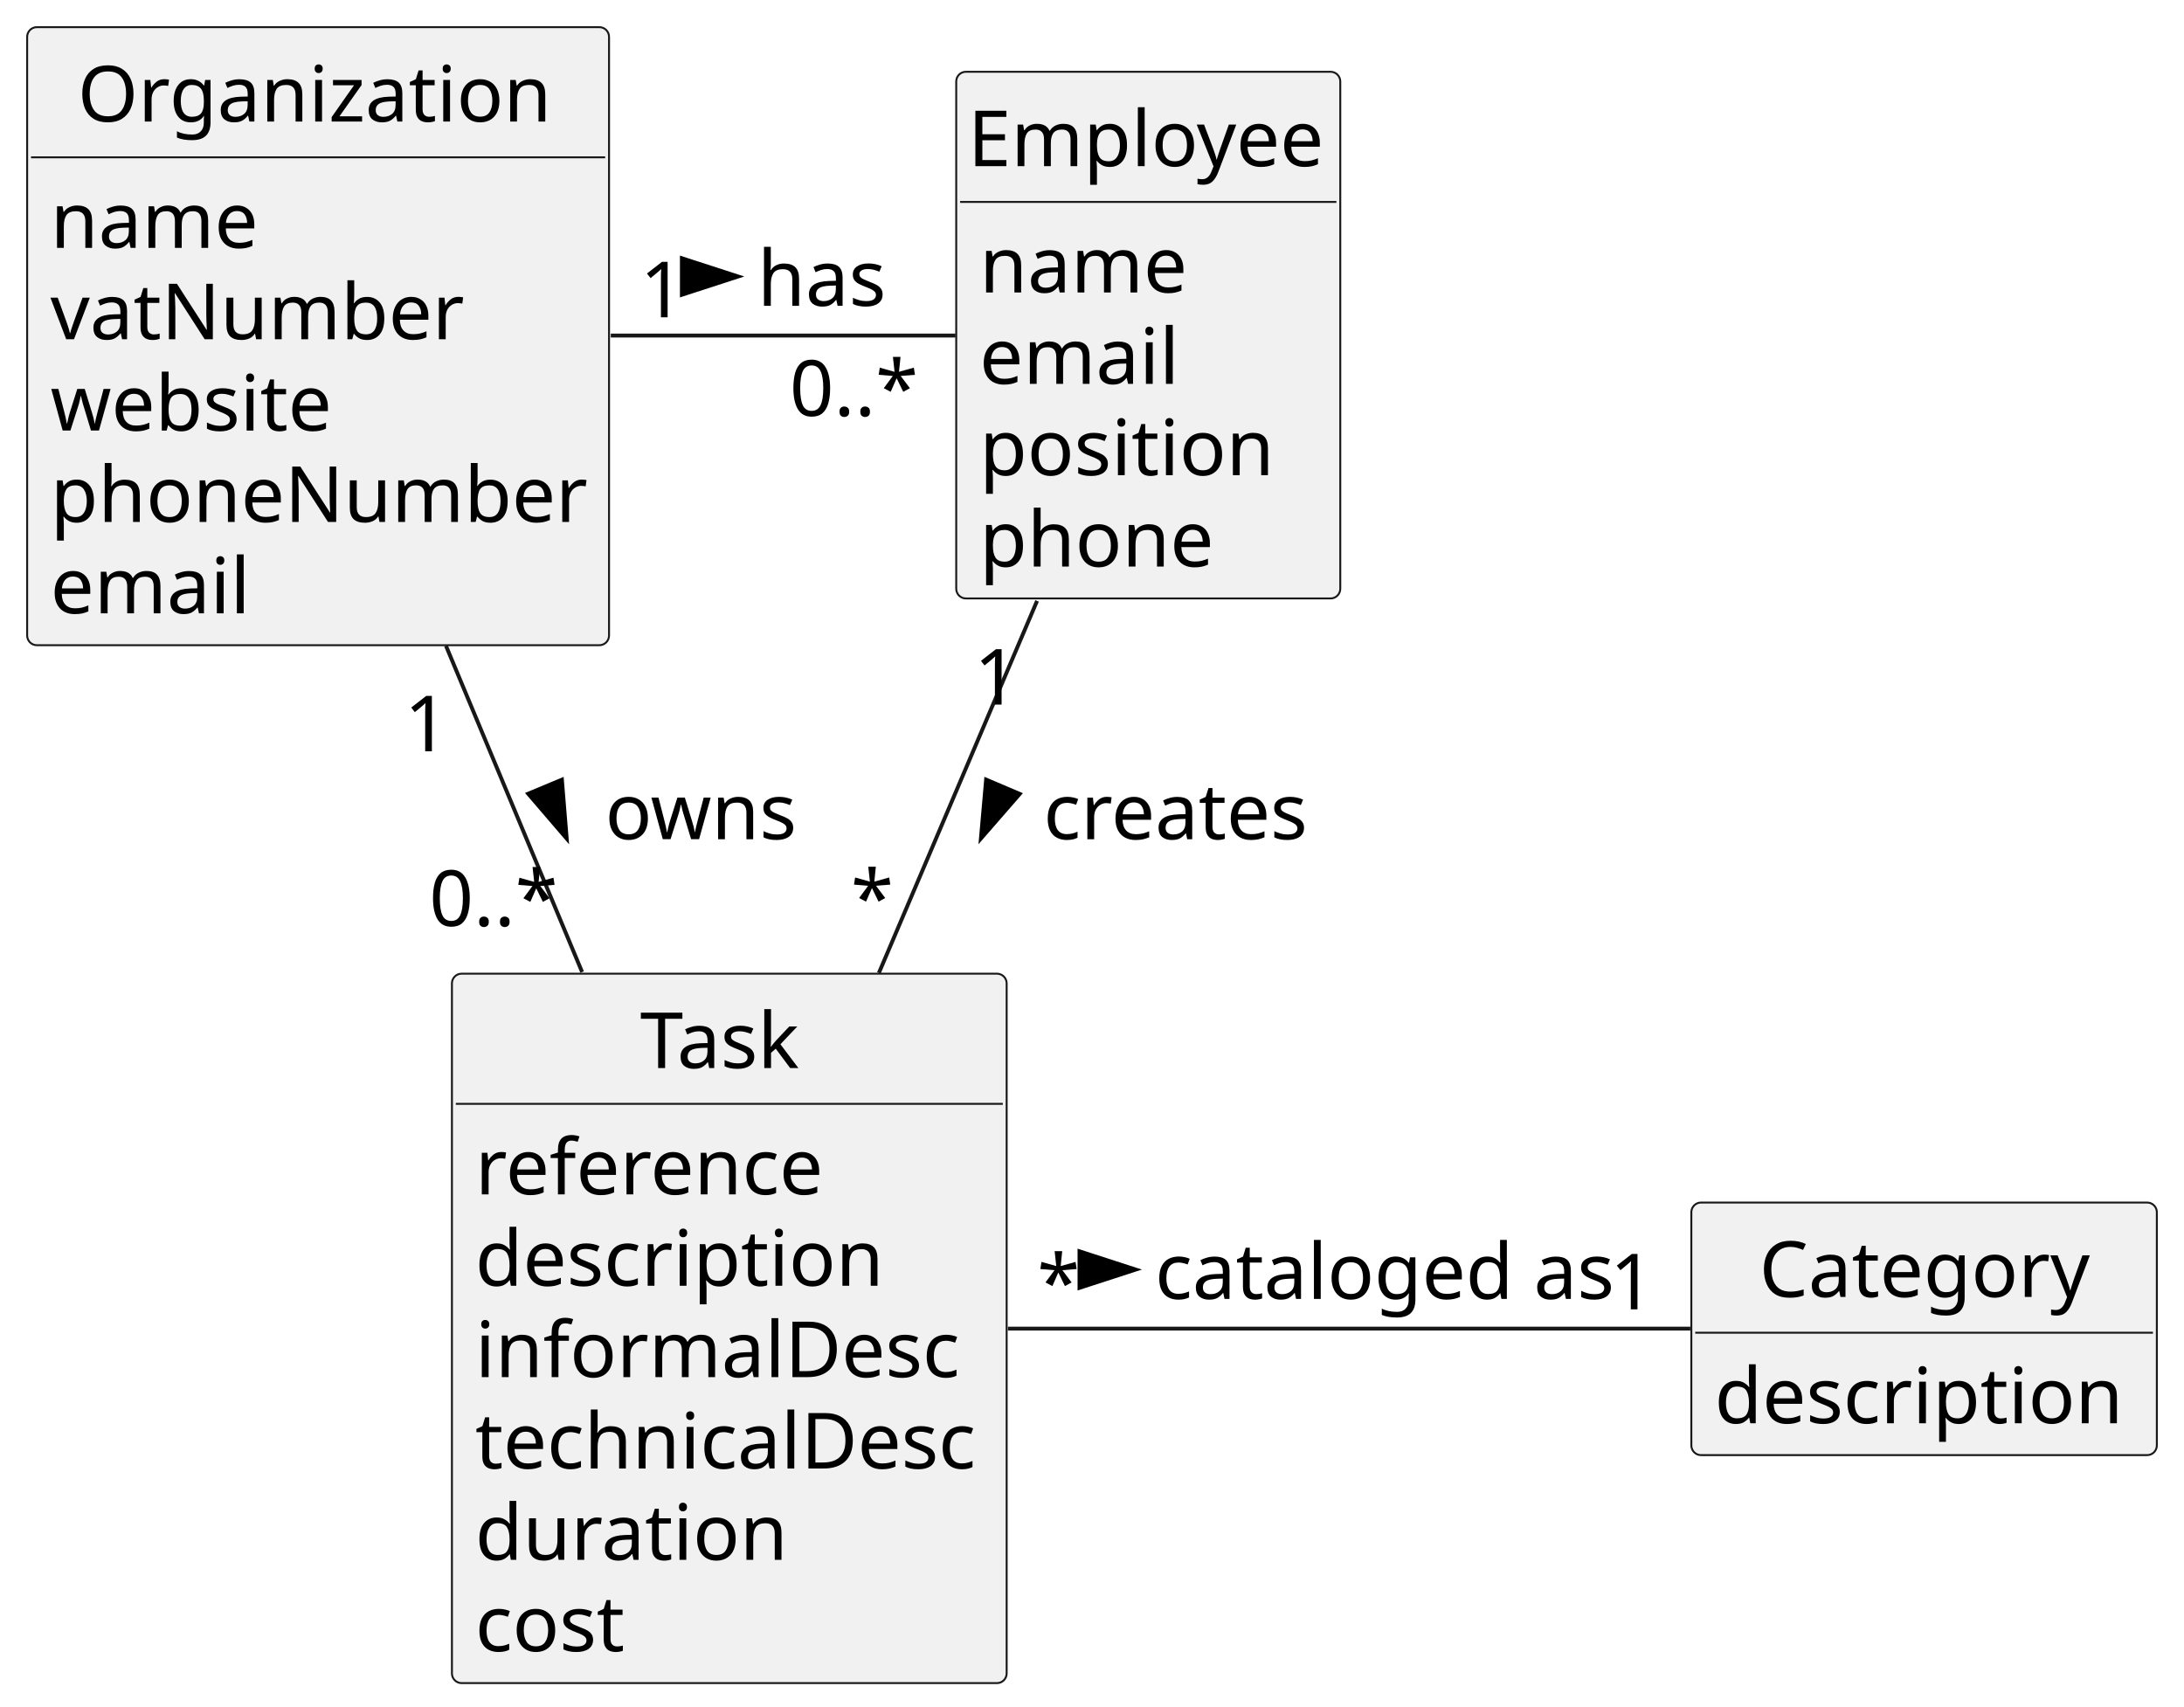
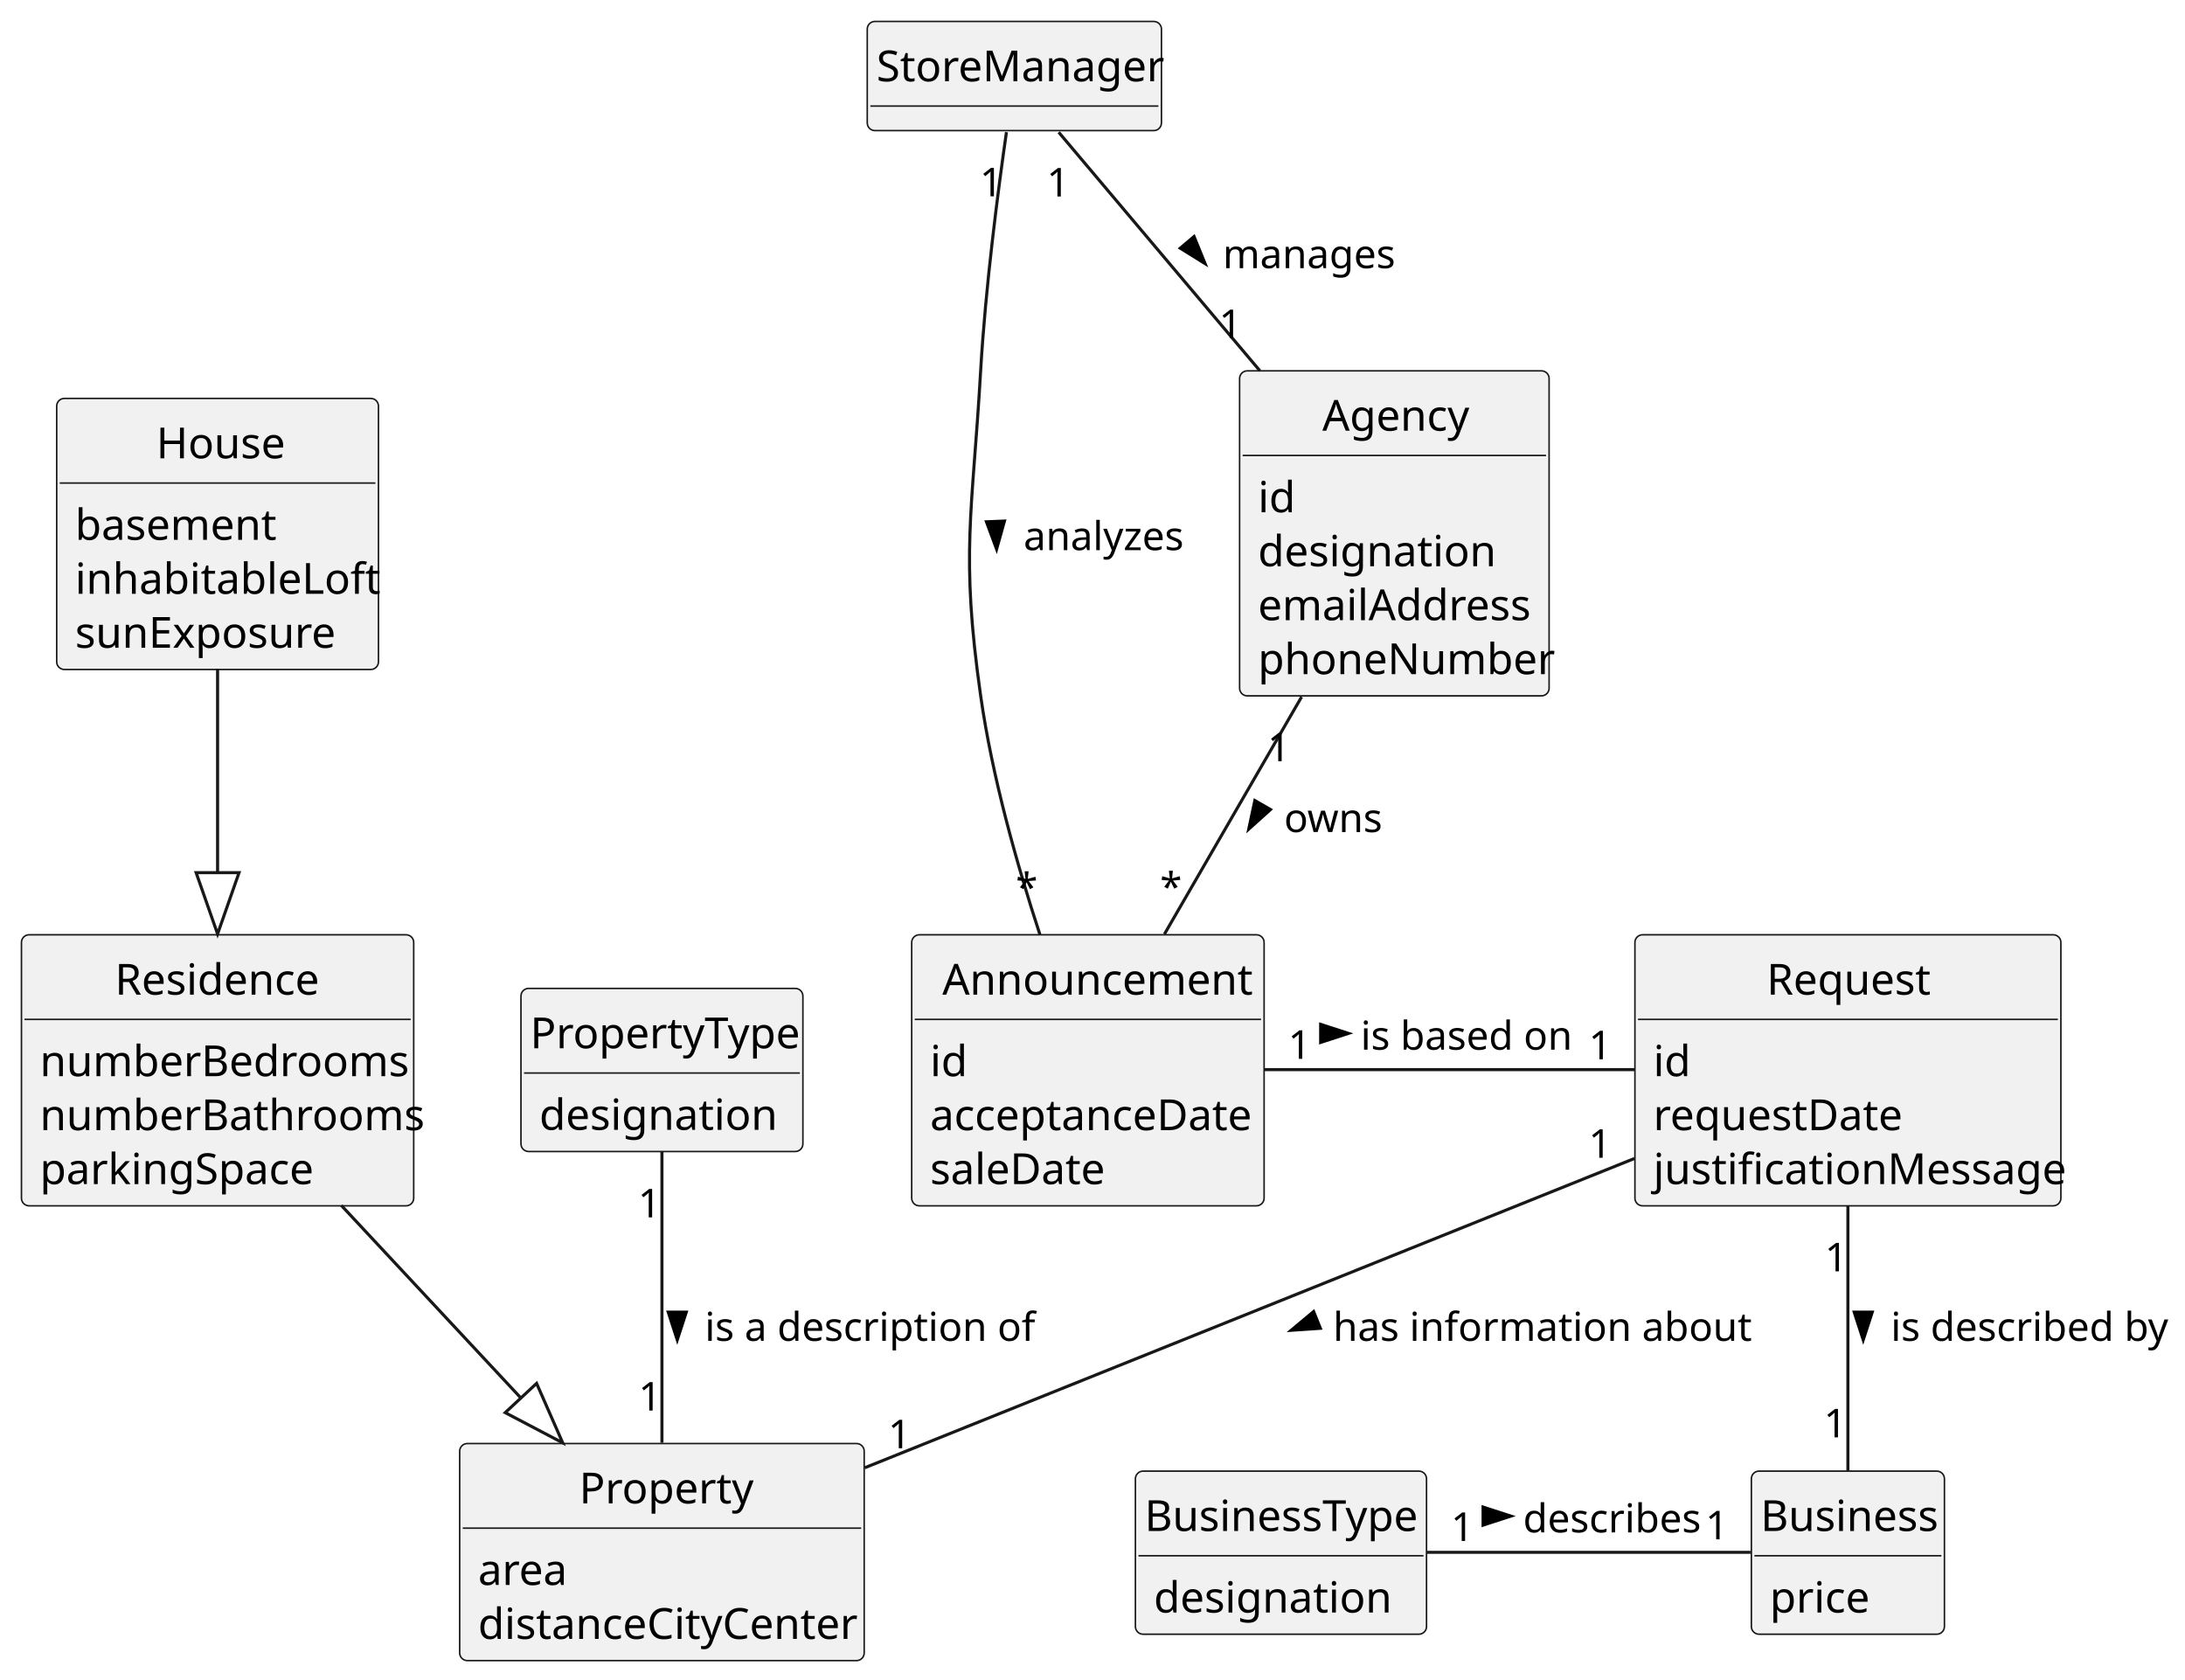
- <svg xmlns="http://www.w3.org/2000/svg" contentStyleType="text/css" height="440px" preserveAspectRatio="none" style="width:563px;height:440px;background:#FFFFFF;" version="1.1" viewBox="0 0 563 440" width="563px" zoomAndPan="magnify">
+ <svg xmlns="http://www.w3.org/2000/svg" contentStyleType="text/css" height="548px" preserveAspectRatio="none" style="width:713px;height:548px;background:#FFFFFF;" version="1.1" viewBox="0 0 713 548" width="713px" zoomAndPan="magnify">
  <defs />
  <g>
-     <g id="elem_Organization">
-       <rect codeLine="18" fill="#F1F1F1" height="159.328" id="Organization" rx="2.5" ry="2.5" style="stroke:#181818;stroke-width:0.5;" width="150" x="7" y="7" />
-       <text fill="#000000" font-family="sans-serif" font-size="20" lengthAdjust="spacing" textLength="124" x="20" y="31.336">Organization</text>
-       <line style="stroke:#181818;stroke-width:0.5;" x1="8" x2="156" y1="40.555" y2="40.555" />
-       <text fill="#000000" font-family="sans-serif" font-size="20" lengthAdjust="spacing" textLength="53" x="13" y="63.891">name</text>
-       <text fill="#000000" font-family="sans-serif" font-size="20" lengthAdjust="spacing" textLength="106" x="13" y="87.445">vatNumber</text>
-       <text fill="#000000" font-family="sans-serif" font-size="20" lengthAdjust="spacing" textLength="73" x="13" y="111">website</text>
-       <text fill="#000000" font-family="sans-serif" font-size="20" lengthAdjust="spacing" textLength="138" x="13" y="134.555">phoneNumber</text>
-       <text fill="#000000" font-family="sans-serif" font-size="20" lengthAdjust="spacing" textLength="53" x="13" y="158.109">email</text>
+     <g id="elem_Announcement">
+       <rect codeLine="12" fill="#F1F1F1" height="88.438" id="Announcement" rx="2.5" ry="2.5" style="stroke:#181818;stroke-width:0.5;" width="115" x="297.5" y="305" />
+       <text fill="#000000" font-family="sans-serif" font-size="14" lengthAdjust="spacing" textLength="95" x="307.5" y="324.533">Announcement</text>
+       <line style="stroke:#181818;stroke-width:0.5;" x1="298.5" x2="411.5" y1="332.609" y2="332.609" />
+       <text fill="#000000" font-family="sans-serif" font-size="14" lengthAdjust="spacing" textLength="11" x="303.5" y="351.143">id</text>
+       <text fill="#000000" font-family="sans-serif" font-size="14" lengthAdjust="spacing" textLength="103" x="303.5" y="368.752">acceptanceDate</text>
+       <text fill="#000000" font-family="sans-serif" font-size="14" lengthAdjust="spacing" textLength="56" x="303.5" y="386.361">saleDate</text>
    </g>
-     <g id="elem_Task">
-       <rect codeLine="26" fill="#F1F1F1" height="182.883" id="Task" rx="2.5" ry="2.5" style="stroke:#181818;stroke-width:0.5;" width="143" x="116.5" y="251" />
-       <text fill="#000000" font-family="sans-serif" font-size="20" lengthAdjust="spacing" textLength="46" x="165" y="275.336">Task</text>
-       <line style="stroke:#181818;stroke-width:0.5;" x1="117.5" x2="258.5" y1="284.555" y2="284.555" />
-       <text fill="#000000" font-family="sans-serif" font-size="20" lengthAdjust="spacing" textLength="89" x="122.5" y="307.891">reference</text>
-       <text fill="#000000" font-family="sans-serif" font-size="20" lengthAdjust="spacing" textLength="108" x="122.5" y="331.445">description</text>
-       <text fill="#000000" font-family="sans-serif" font-size="20" lengthAdjust="spacing" textLength="127" x="122.5" y="355">informalDesc</text>
-       <text fill="#000000" font-family="sans-serif" font-size="20" lengthAdjust="spacing" textLength="131" x="122.5" y="378.555">technicalDesc</text>
-       <text fill="#000000" font-family="sans-serif" font-size="20" lengthAdjust="spacing" textLength="81" x="122.5" y="402.109">duration</text>
-       <text fill="#000000" font-family="sans-serif" font-size="20" lengthAdjust="spacing" textLength="39" x="122.5" y="425.664">cost</text>
+     <g id="elem_Property">
+       <rect codeLine="17" fill="#F1F1F1" height="70.828" id="Property" rx="2.5" ry="2.5" style="stroke:#181818;stroke-width:0.5;" width="132" x="150" y="471" />
+       <text fill="#000000" font-family="sans-serif" font-size="14" lengthAdjust="spacing" textLength="54" x="189" y="490.533">Property</text>
+       <line style="stroke:#181818;stroke-width:0.5;" x1="151" x2="281" y1="498.609" y2="498.609" />
+       <text fill="#000000" font-family="sans-serif" font-size="14" lengthAdjust="spacing" textLength="29" x="156" y="517.143">area</text>
+       <text fill="#000000" font-family="sans-serif" font-size="14" lengthAdjust="spacing" textLength="120" x="156" y="534.752">distanceCityCenter</text>
    </g>
-     <g id="elem_Category">
-       <rect codeLine="35" fill="#F1F1F1" height="65.109" id="Category" rx="2.5" ry="2.5" style="stroke:#181818;stroke-width:0.5;" width="120" x="436" y="310" />
-       <text fill="#000000" font-family="sans-serif" font-size="20" lengthAdjust="spacing" textLength="85" x="453.5" y="334.336">Category</text>
-       <line style="stroke:#181818;stroke-width:0.5;" x1="437" x2="555" y1="343.555" y2="343.555" />
-       <text fill="#000000" font-family="sans-serif" font-size="20" lengthAdjust="spacing" textLength="108" x="442" y="366.891">description</text>
+     <g id="elem_Residence">
+       <rect codeLine="21" fill="#F1F1F1" height="88.438" id="Residence" rx="2.5" ry="2.5" style="stroke:#181818;stroke-width:0.5;" width="128" x="7" y="305" />
+       <text fill="#000000" font-family="sans-serif" font-size="14" lengthAdjust="spacing" textLength="67" x="37.5" y="324.533">Residence</text>
+       <line style="stroke:#181818;stroke-width:0.5;" x1="8" x2="134" y1="332.609" y2="332.609" />
+       <text fill="#000000" font-family="sans-serif" font-size="14" lengthAdjust="spacing" textLength="112" x="13" y="351.143">numberBedrooms</text>
+       <text fill="#000000" font-family="sans-serif" font-size="14" lengthAdjust="spacing" textLength="116" x="13" y="368.752">numberBathrooms</text>
+       <text fill="#000000" font-family="sans-serif" font-size="14" lengthAdjust="spacing" textLength="87" x="13" y="386.361">parkingSpace</text>
    </g>
-     <g id="elem_Employee">
-       <rect codeLine="39" fill="#F1F1F1" height="135.773" id="Employee" rx="2.5" ry="2.5" style="stroke:#181818;stroke-width:0.5;" width="99" x="246.5" y="18.5" />
-       <text fill="#000000" font-family="sans-serif" font-size="20" lengthAdjust="spacing" textLength="93" x="249.5" y="42.836">Employee</text>
-       <line style="stroke:#181818;stroke-width:0.5;" x1="247.5" x2="344.5" y1="52.055" y2="52.055" />
-       <text fill="#000000" font-family="sans-serif" font-size="20" lengthAdjust="spacing" textLength="53" x="252.5" y="75.391">name</text>
-       <text fill="#000000" font-family="sans-serif" font-size="20" lengthAdjust="spacing" textLength="53" x="252.5" y="98.945">email</text>
-       <text fill="#000000" font-family="sans-serif" font-size="20" lengthAdjust="spacing" textLength="78" x="252.5" y="122.5">position</text>
-       <text fill="#000000" font-family="sans-serif" font-size="20" lengthAdjust="spacing" textLength="60" x="252.5" y="146.055">phone</text>
+     <g id="elem_House">
+       <rect codeLine="26" fill="#F1F1F1" height="88.438" id="House" rx="2.5" ry="2.5" style="stroke:#181818;stroke-width:0.5;" width="105" x="18.5" y="130" />
+       <text fill="#000000" font-family="sans-serif" font-size="14" lengthAdjust="spacing" textLength="40" x="51" y="149.533">House</text>
+       <line style="stroke:#181818;stroke-width:0.5;" x1="19.5" x2="122.5" y1="157.609" y2="157.609" />
+       <text fill="#000000" font-family="sans-serif" font-size="14" lengthAdjust="spacing" textLength="62" x="24.5" y="176.143">basement</text>
+       <text fill="#000000" font-family="sans-serif" font-size="14" lengthAdjust="spacing" textLength="93" x="24.5" y="193.752">inhabitableLoft</text>
+       <text fill="#000000" font-family="sans-serif" font-size="14" lengthAdjust="spacing" textLength="82" x="24.5" y="211.361">sunExposure</text>
    </g>
-     <g id="link_Organization_Employee">
-       <path codeLine="54" d="M157.45,86.5 C186.93,86.5 219.92,86.5 246.31,86.5 " fill="none" id="Organization-Employee" style="stroke:#181818;stroke-width:1.0;" />
-       <polygon fill="#000000" points="190.25,71.277,175.778,66.575,175.778,75.98,190.25,71.277" style="stroke:#000000;stroke-width:1.0;" />
-       <text fill="#000000" font-family="sans-serif" font-size="20" lengthAdjust="spacing" textLength="33" x="195.25" y="78.836">has</text>
-       <text fill="#000000" font-family="sans-serif" font-size="20" lengthAdjust="spacing" textLength="13" x="165.005" y="81.786">1</text>
-       <text fill="#000000" font-family="sans-serif" font-size="20" lengthAdjust="spacing" textLength="35" x="203.541" y="107.211">0..*</text>
+     <g id="elem_PropertyType">
+       <rect codeLine="31" fill="#F1F1F1" height="53.219" id="PropertyType" rx="2.5" ry="2.5" style="stroke:#181818;stroke-width:0.5;" width="92" x="170" y="322.5" />
+       <text fill="#000000" font-family="sans-serif" font-size="14" lengthAdjust="spacing" textLength="86" x="173" y="342.033">PropertyType</text>
+       <line style="stroke:#181818;stroke-width:0.5;" x1="171" x2="261" y1="350.109" y2="350.109" />
+       <text fill="#000000" font-family="sans-serif" font-size="14" lengthAdjust="spacing" textLength="73" x="176" y="368.643">designation</text>
    </g>
-     <g id="link_Organization_Task">
-       <path codeLine="55" d="M114.96,166.47 C126.08,193.13 138.58,223.08 150.06,250.58 " fill="none" id="Organization-Task" style="stroke:#181818;stroke-width:1.0;" />
-       <polygon fill="#000000" points="146.081,216.16,144.847,200.994,136.168,204.615,146.081,216.16" style="stroke:#000000;stroke-width:1.0;" />
-       <text fill="#000000" font-family="sans-serif" font-size="20" lengthAdjust="spacing" textLength="49" x="156" y="216.336">owns</text>
-       <text fill="#000000" font-family="sans-serif" font-size="20" lengthAdjust="spacing" textLength="13" x="104.234" y="193.676">1</text>
-       <text fill="#000000" font-family="sans-serif" font-size="20" lengthAdjust="spacing" textLength="35" x="110.642" y="238.701">0..*</text>
+     <g id="elem_Business">
+       <rect codeLine="34" fill="#F1F1F1" height="53.219" id="Business" rx="2.5" ry="2.5" style="stroke:#181818;stroke-width:0.5;" width="63" x="571.5" y="480" />
+       <text fill="#000000" font-family="sans-serif" font-size="14" lengthAdjust="spacing" textLength="57" x="574.5" y="499.533">Business</text>
+       <line style="stroke:#181818;stroke-width:0.5;" x1="572.5" x2="633.5" y1="507.609" y2="507.609" />
+       <text fill="#000000" font-family="sans-serif" font-size="14" lengthAdjust="spacing" textLength="31" x="577.5" y="526.143">price</text>
    </g>
-     <g id="link_Employee_Task">
-       <path codeLine="57" d="M267.34,154.9 C254.84,184.29 240,219.2 226.56,250.82 " fill="none" id="Employee-Task" style="stroke:#181818;stroke-width:1.0;" />
-       <polygon fill="#000000" points="252.87,216.14,262.86,204.661,254.205,200.981,252.87,216.14" style="stroke:#000000;stroke-width:1.0;" />
-       <text fill="#000000" font-family="sans-serif" font-size="20" lengthAdjust="spacing" textLength="68" x="269" y="216.336">creates</text>
-       <text fill="#000000" font-family="sans-serif" font-size="20" lengthAdjust="spacing" textLength="13" x="251.099" y="181.638">1</text>
-       <text fill="#000000" font-family="sans-serif" font-size="20" lengthAdjust="spacing" textLength="10" x="219.339" y="238.639">*</text>
+     <g id="elem_BusinessType">
+       <rect codeLine="37" fill="#F1F1F1" height="53.219" id="BusinessType" rx="2.5" ry="2.5" style="stroke:#181818;stroke-width:0.5;" width="95" x="370.5" y="480" />
+       <text fill="#000000" font-family="sans-serif" font-size="14" lengthAdjust="spacing" textLength="89" x="373.5" y="499.533">BusinessType</text>
+       <line style="stroke:#181818;stroke-width:0.5;" x1="371.5" x2="464.5" y1="507.609" y2="507.609" />
+       <text fill="#000000" font-family="sans-serif" font-size="14" lengthAdjust="spacing" textLength="73" x="376.5" y="526.143">designation</text>
    </g>
-     <g id="link_Task_Category">
-       <path codeLine="59" d="M259.82,342.5 C313.24,342.5 385.31,342.5 435.74,342.5 " fill="none" id="Task-Category" style="stroke:#181818;stroke-width:1.0;" />
-       <polygon fill="#000000" points="292.75,327.277,278.278,322.575,278.278,331.98,292.75,327.277" style="stroke:#000000;stroke-width:1.0;" />
-       <text fill="#000000" font-family="sans-serif" font-size="20" lengthAdjust="spacing" textLength="120" x="297.75" y="334.836">cataloged as</text>
-       <text fill="#000000" font-family="sans-serif" font-size="20" lengthAdjust="spacing" textLength="10" x="267.382" y="337.737">*</text>
-       <text fill="#000000" font-family="sans-serif" font-size="20" lengthAdjust="spacing" textLength="13" x="415.021" y="337.532">1</text>
+     <g id="elem_Request">
+       <rect codeLine="40" fill="#F1F1F1" height="88.438" id="Request" rx="2.5" ry="2.5" style="stroke:#181818;stroke-width:0.5;" width="139" x="533.5" y="305" />
+       <text fill="#000000" font-family="sans-serif" font-size="14" lengthAdjust="spacing" textLength="53" x="576.5" y="324.533">Request</text>
+       <line style="stroke:#181818;stroke-width:0.5;" x1="534.5" x2="671.5" y1="332.609" y2="332.609" />
+       <text fill="#000000" font-family="sans-serif" font-size="14" lengthAdjust="spacing" textLength="11" x="539.5" y="351.143">id</text>
+       <text fill="#000000" font-family="sans-serif" font-size="14" lengthAdjust="spacing" textLength="78" x="539.5" y="368.752">requestDate</text>
+       <text fill="#000000" font-family="sans-serif" font-size="14" lengthAdjust="spacing" textLength="127" x="539.5" y="386.361">justificationMessage</text>
+     </g>
+     <g id="elem_Agency">
+       <rect codeLine="45" fill="#F1F1F1" height="106.047" id="Agency" rx="2.5" ry="2.5" style="stroke:#181818;stroke-width:0.5;" width="101" x="404.5" y="121" />
+       <text fill="#000000" font-family="sans-serif" font-size="14" lengthAdjust="spacing" textLength="47" x="431.5" y="140.533">Agency</text>
+       <line style="stroke:#181818;stroke-width:0.5;" x1="405.5" x2="504.5" y1="148.609" y2="148.609" />
+       <text fill="#000000" font-family="sans-serif" font-size="14" lengthAdjust="spacing" textLength="11" x="410.5" y="167.143">id</text>
+       <text fill="#000000" font-family="sans-serif" font-size="14" lengthAdjust="spacing" textLength="73" x="410.5" y="184.752">designation</text>
+       <text fill="#000000" font-family="sans-serif" font-size="14" lengthAdjust="spacing" textLength="85" x="410.5" y="202.361">emailAddress</text>
+       <text fill="#000000" font-family="sans-serif" font-size="14" lengthAdjust="spacing" textLength="89" x="410.5" y="219.971">phoneNumber</text>
+     </g>
+     <g id="elem_StoreManager">
+       <rect fill="#F1F1F1" height="35.609" id="StoreManager" rx="2.5" ry="2.5" style="stroke:#181818;stroke-width:0.5;" width="96" x="283" y="7" />
+       <text fill="#000000" font-family="sans-serif" font-size="14" lengthAdjust="spacing" textLength="90" x="286" y="26.533">StoreManager</text>
+       <line style="stroke:#181818;stroke-width:0.5;" x1="284" x2="378" y1="34.609" y2="34.609" />
+     </g>
+     <g id="link_Residence_Property">
+       <path codeLine="53" d="M111.39,393.32 C129.55,412.79 151.09,435.89 169.88,456.04 " fill="none" id="Residence-to-Property" style="stroke:#181818;stroke-width:1.0;" />
+       <polygon fill="none" points="175.1,451.37,183.62,470.77,164.86,460.92,175.1,451.37" style="stroke:#181818;stroke-width:1.0;" />
+     </g>
+     <g id="link_House_Residence">
+       <path codeLine="54" d="M71,218.21 C71,238.23 71,262.42 71,284.47 " fill="none" id="House-to-Residence" style="stroke:#181818;stroke-width:1.0;" />
+       <polygon fill="none" points="78,284.74,71,304.74,64,284.74,78,284.74" style="stroke:#181818;stroke-width:1.0;" />
+     </g>
+     <g id="link_PropertyType_Property">
+       <path codeLine="55" d="M216,375.68 C216,401.64 216,441.95 216,470.76 " fill="none" id="PropertyType-Property" style="stroke:#181818;stroke-width:1.0;" />
+       <polygon fill="#000000" points="221,437.176,223.939,428.131,218.061,428.131,221,437.176" style="stroke:#000000;stroke-width:1.0;" />
+       <text fill="#000000" font-family="sans-serif" font-size="13" lengthAdjust="spacing" textLength="102" x="230" y="437.495">is a description of</text>
+       <text fill="#000000" font-family="sans-serif" font-size="13" lengthAdjust="spacing" textLength="7" x="208.191" y="397.21">1</text>
+       <text fill="#000000" font-family="sans-serif" font-size="13" lengthAdjust="spacing" textLength="7" x="208.355" y="460.239">1</text>
+     </g>
+     <g id="link_StoreManager_Agency">
+       <path codeLine="56" d="M345.47,43.15 C361.5,62.16 388.14,93.74 411.13,120.99 " fill="none" id="StoreManager-Agency" style="stroke:#181818;stroke-width:1.0;" />
+       <polygon fill="#000000" points="393.224,85.998,389.638,77.189,385.145,80.979,393.224,85.998" style="stroke:#000000;stroke-width:1.0;" />
+       <text fill="#000000" font-family="sans-serif" font-size="13" lengthAdjust="spacing" textLength="53" x="399" y="87.495">manages</text>
+       <text fill="#000000" font-family="sans-serif" font-size="13" lengthAdjust="spacing" textLength="7" x="341.555" y="64.104">1</text>
+       <text fill="#000000" font-family="sans-serif" font-size="13" lengthAdjust="spacing" textLength="7" x="397.765" y="110.307">1</text>
+     </g>
+     <g id="link_Request_Property">
+       <path codeLine="57" d="M533.37,377.98 C462.1,406.62 352.15,450.79 282.17,478.91 " fill="none" id="Request-Property" style="stroke:#181818;stroke-width:1.0;" />
+       <polygon fill="#000000" points="421.361,434.04,430.849,433.395,428.658,427.941,421.361,434.04" style="stroke:#000000;stroke-width:1.0;" />
+       <text fill="#000000" font-family="sans-serif" font-size="13" lengthAdjust="spacing" textLength="124" x="435" y="437.495">has information about</text>
+       <text fill="#000000" font-family="sans-serif" font-size="13" lengthAdjust="spacing" textLength="7" x="518.371" y="377.765">1</text>
+       <text fill="#000000" font-family="sans-serif" font-size="13" lengthAdjust="spacing" textLength="7" x="289.79" y="472.541">1</text>
+     </g>
+     <g id="link_Request_Business">
+       <path codeLine="58" d="M603,393.32 C603,421.17 603,456.42 603,479.9 " fill="none" id="Request-Business" style="stroke:#181818;stroke-width:1.0;" />
+       <polygon fill="#000000" points="608,437.176,610.939,428.131,605.061,428.131,608,437.176" style="stroke:#000000;stroke-width:1.0;" />
+       <text fill="#000000" font-family="sans-serif" font-size="13" lengthAdjust="spacing" textLength="88" x="617" y="437.495">is described by</text>
+       <text fill="#000000" font-family="sans-serif" font-size="13" lengthAdjust="spacing" textLength="7" x="595.464" y="414.82">1</text>
+       <text fill="#000000" font-family="sans-serif" font-size="13" lengthAdjust="spacing" textLength="7" x="595.147" y="468.978">1</text>
+     </g>
+     <g id="link_BusinessType_Business">
+       <path codeLine="59" d="M465.64,506.5 C498.83,506.5 542.18,506.5 571.23,506.5 " fill="none" id="BusinessType-Business" style="stroke:#181818;stroke-width:1.0;" />
+       <polygon fill="#000000" points="493,494.676,483.955,491.737,483.955,497.615,493,494.676" style="stroke:#000000;stroke-width:1.0;" />
+       <text fill="#000000" font-family="sans-serif" font-size="13" lengthAdjust="spacing" textLength="56" x="497" y="499.995">describes</text>
+       <text fill="#000000" font-family="sans-serif" font-size="13" lengthAdjust="spacing" textLength="7" x="473.471" y="502.78">1</text>
+       <text fill="#000000" font-family="sans-serif" font-size="13" lengthAdjust="spacing" textLength="7" x="556.515" y="502.26">1</text>
+     </g>
+     <g id="link_Announcement_Request">
+       <path codeLine="60" d="M412.52,349 C448.58,349 495.29,349 533.42,349 " fill="none" id="Announcement-Request" style="stroke:#181818;stroke-width:1.0;" />
+       <polygon fill="#000000" points="440,337.176,430.955,334.237,430.955,340.115,440,337.176" style="stroke:#000000;stroke-width:1.0;" />
+       <text fill="#000000" font-family="sans-serif" font-size="13" lengthAdjust="spacing" textLength="71" x="444" y="342.495">is  based on</text>
+       <text fill="#000000" font-family="sans-serif" font-size="13" lengthAdjust="spacing" textLength="7" x="420.338" y="345.465">1</text>
+       <text fill="#000000" font-family="sans-serif" font-size="13" lengthAdjust="spacing" textLength="7" x="518.427" y="345.615">1</text>
+     </g>
+     <g id="link_Agency_Announcement">
+       <path codeLine="61" d="M424.73,227.38 C410.41,252.14 393.53,281.34 379.96,304.82 " fill="none" id="Agency-Announcement" style="stroke:#181818;stroke-width:1.0;" />
+       <polygon fill="#000000" points="407.498,270.505,414.569,264.145,409.48,261.203,407.498,270.505" style="stroke:#000000;stroke-width:1.0;" />
+       <text fill="#000000" font-family="sans-serif" font-size="13" lengthAdjust="spacing" textLength="30" x="419" y="271.495">owns</text>
+       <text fill="#000000" font-family="sans-serif" font-size="13" lengthAdjust="spacing" textLength="7" x="413.614" y="248.374">1</text>
+       <text fill="#000000" font-family="sans-serif" font-size="13" lengthAdjust="spacing" textLength="5" x="378.54" y="293.992">*</text>
+     </g>
+     <g id="link_StoreManager_Announcement">
+       <path codeLine="62" d="M328.42,43.11 C325.69,62.09 321.58,93.65 320,121 C317.29,168.03 313.39,180.36 320,227 C323.74,253.42 331.87,282.13 339.35,304.96 " fill="none" id="StoreManager-Announcement" style="stroke:#181818;stroke-width:1.0;" />
+       <polygon fill="#000000" points="325.209,179.171,327.768,170.012,321.895,170.257,325.209,179.171" style="stroke:#000000;stroke-width:1.0;" />
+       <text fill="#000000" font-family="sans-serif" font-size="13" lengthAdjust="spacing" textLength="52" x="334" y="179.495">analyzes</text>
+       <text fill="#000000" font-family="sans-serif" font-size="13" lengthAdjust="spacing" textLength="7" x="319.71" y="64.053">1</text>
+       <text fill="#000000" font-family="sans-serif" font-size="13" lengthAdjust="spacing" textLength="5" x="331.457" y="294.154">*</text>
    </g>
  </g>
</svg>
